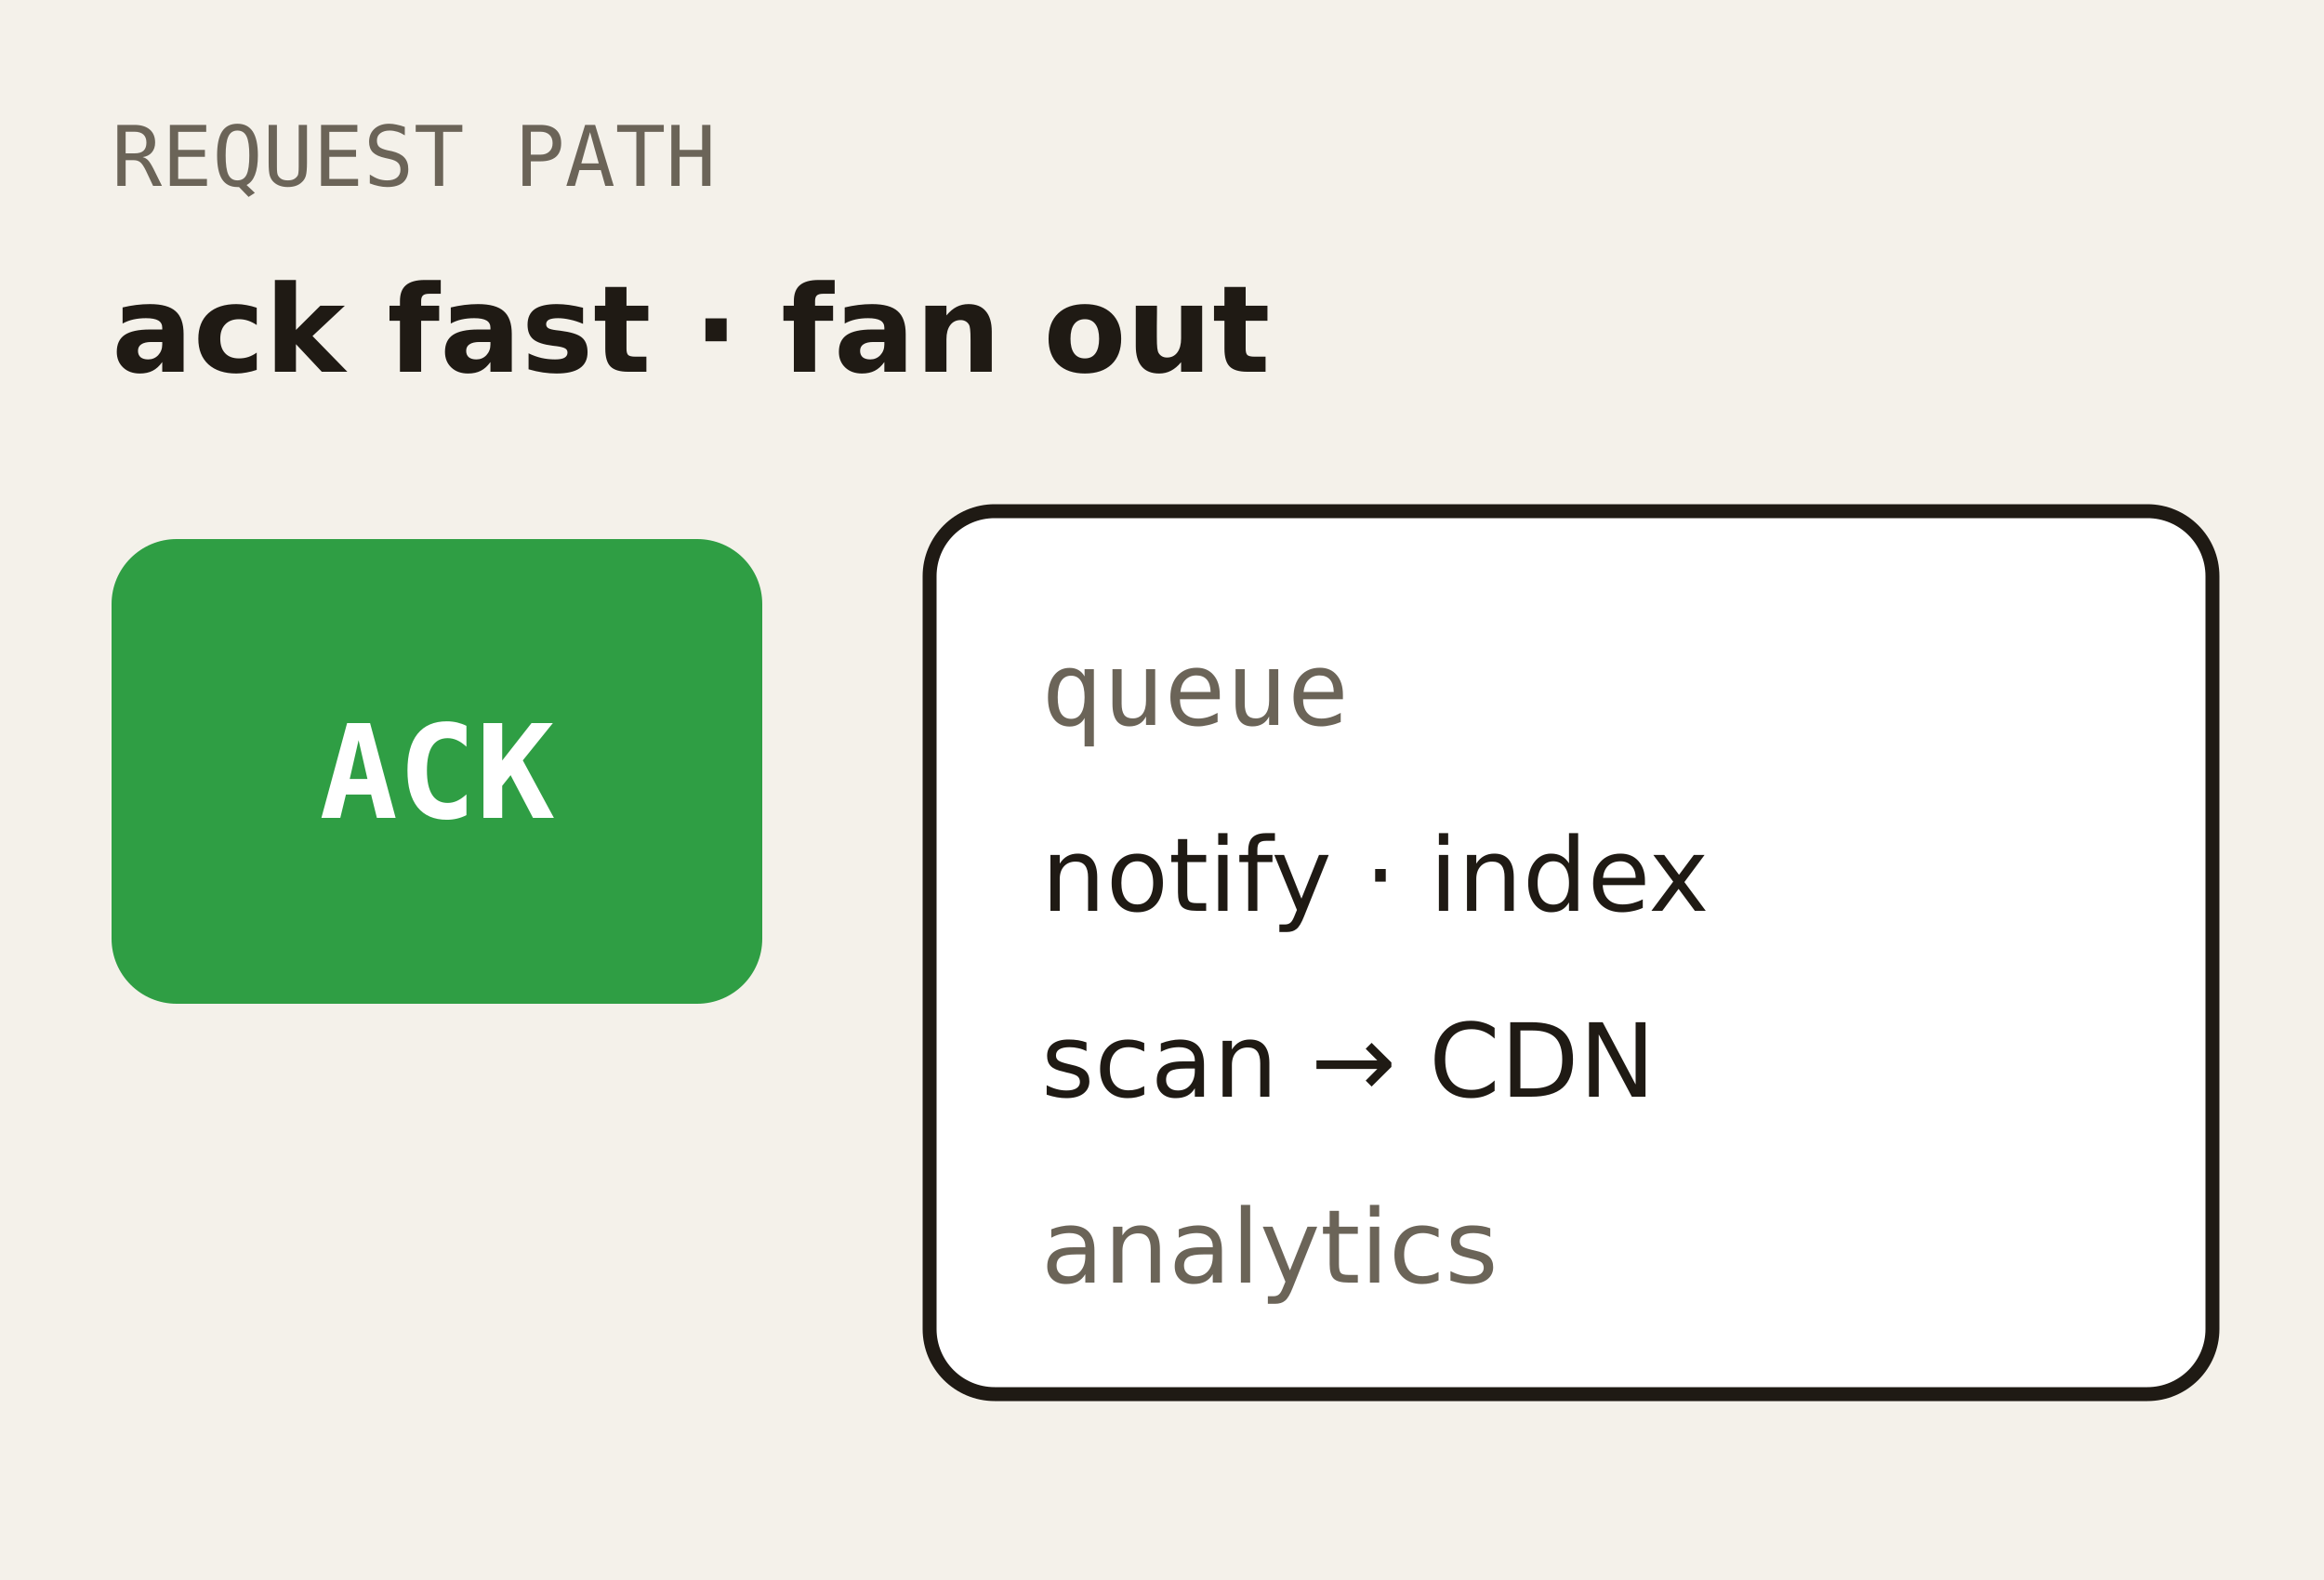
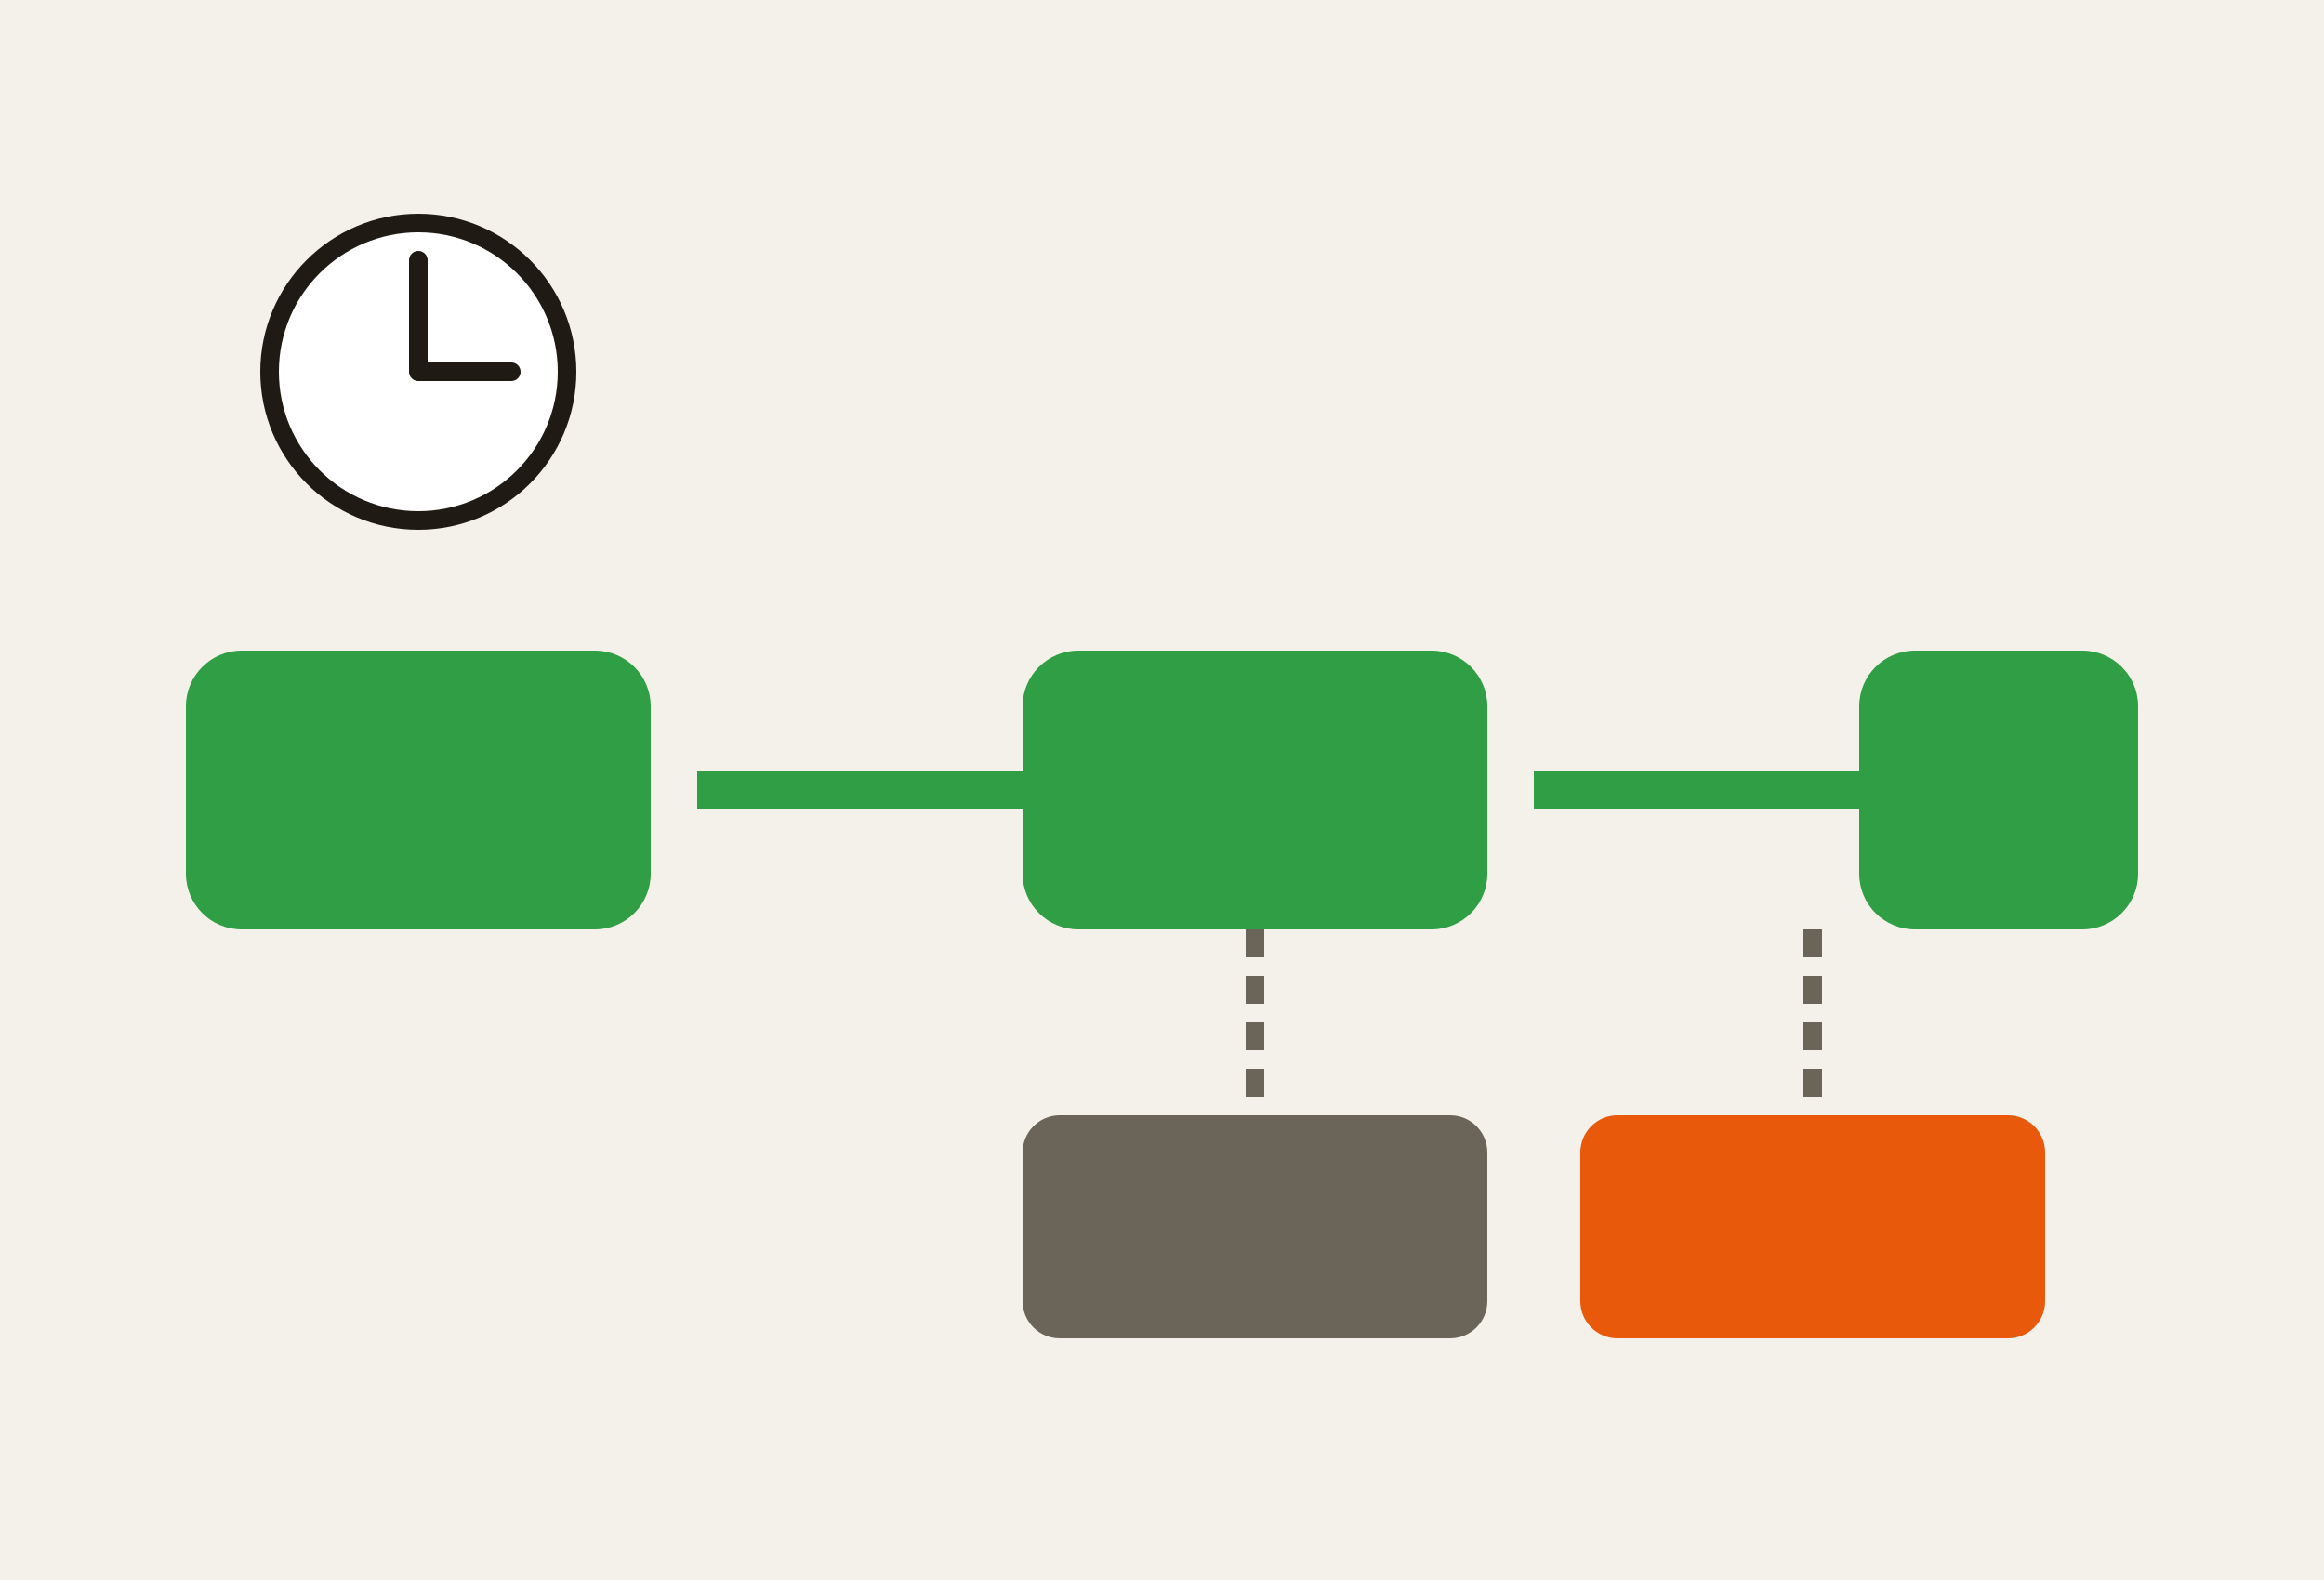
<svg xmlns="http://www.w3.org/2000/svg" width="250" height="170" viewBox="0 0 250 170">
  <rect width="250" height="170" fill="#f4f1ea" />
-   <text x="12" y="20" font-family="DejaVu Sans Mono, Menlo, monospace" font-size="9" fill="#6b6458">REQUEST PATH</text>
-   <text x="12" y="40" font-weight="700" font-family="DejaVu Sans, Helvetica, Arial, sans-serif" font-size="13" fill="#1f1a14">ack fast · fan out</text>
-   <rect x="12" y="58" width="70" height="50" rx="7" fill="#2f9e44" />
-   <text x="47" y="88" text-anchor="middle" font-weight="700" font-family="DejaVu Sans Mono, Menlo, monospace" font-size="14" fill="#fff">ACK</text>
-   <rect x="100" y="55" width="138" height="95" rx="7" fill="#ffffff" stroke="#1f1a14" stroke-width="1.5" />
-   <text x="112" y="78" font-family="DejaVu Sans Mono, Menlo, monospace" font-size="11" fill="#6b6458">queue</text>
-   <text x="112" y="98" font-family="DejaVu Sans, Helvetica, Arial, sans-serif" font-size="11" fill="#1f1a14">notify · index</text>
-   <text x="112" y="118" font-family="DejaVu Sans, Helvetica, Arial, sans-serif" font-size="11" fill="#1f1a14">scan → CDN</text>
-   <text x="112" y="138" font-family="DejaVu Sans, Helvetica, Arial, sans-serif" font-size="11" fill="#6b6458">analytics</text>
+   <rect x="20" y="70" width="50" height="30" rx="6" fill="#2f9e44" />
+   <path d="M75 85 L110 85" stroke="#2f9e44" stroke-width="4" />
+   <rect x="110" y="70" width="50" height="30" rx="6" fill="#2f9e44" />
+   <path d="M165 85 L200 85" stroke="#2f9e44" stroke-width="4" />
+   <rect x="200" y="70" width="30" height="30" rx="6" fill="#2f9e44" />
+   <rect x="110" y="120" width="50" height="24" rx="4" fill="#6b6458" />
+   <rect x="170" y="120" width="50" height="24" rx="4" fill="#e8590c" />
+   <path d="M135 100 L135 120" stroke="#6b6458" stroke-width="2" stroke-dasharray="3 2" />
+   <path d="M195 100 L195 120" stroke="#6b6458" stroke-width="2" stroke-dasharray="3 2" />
+   <circle cx="45" cy="40" r="16" fill="#ffffff" stroke="#1f1a14" stroke-width="2" />
+   <path d="M45 40 L45 28 M45 40 L55 40" stroke="#1f1a14" stroke-width="2" stroke-linecap="round" />
</svg>
